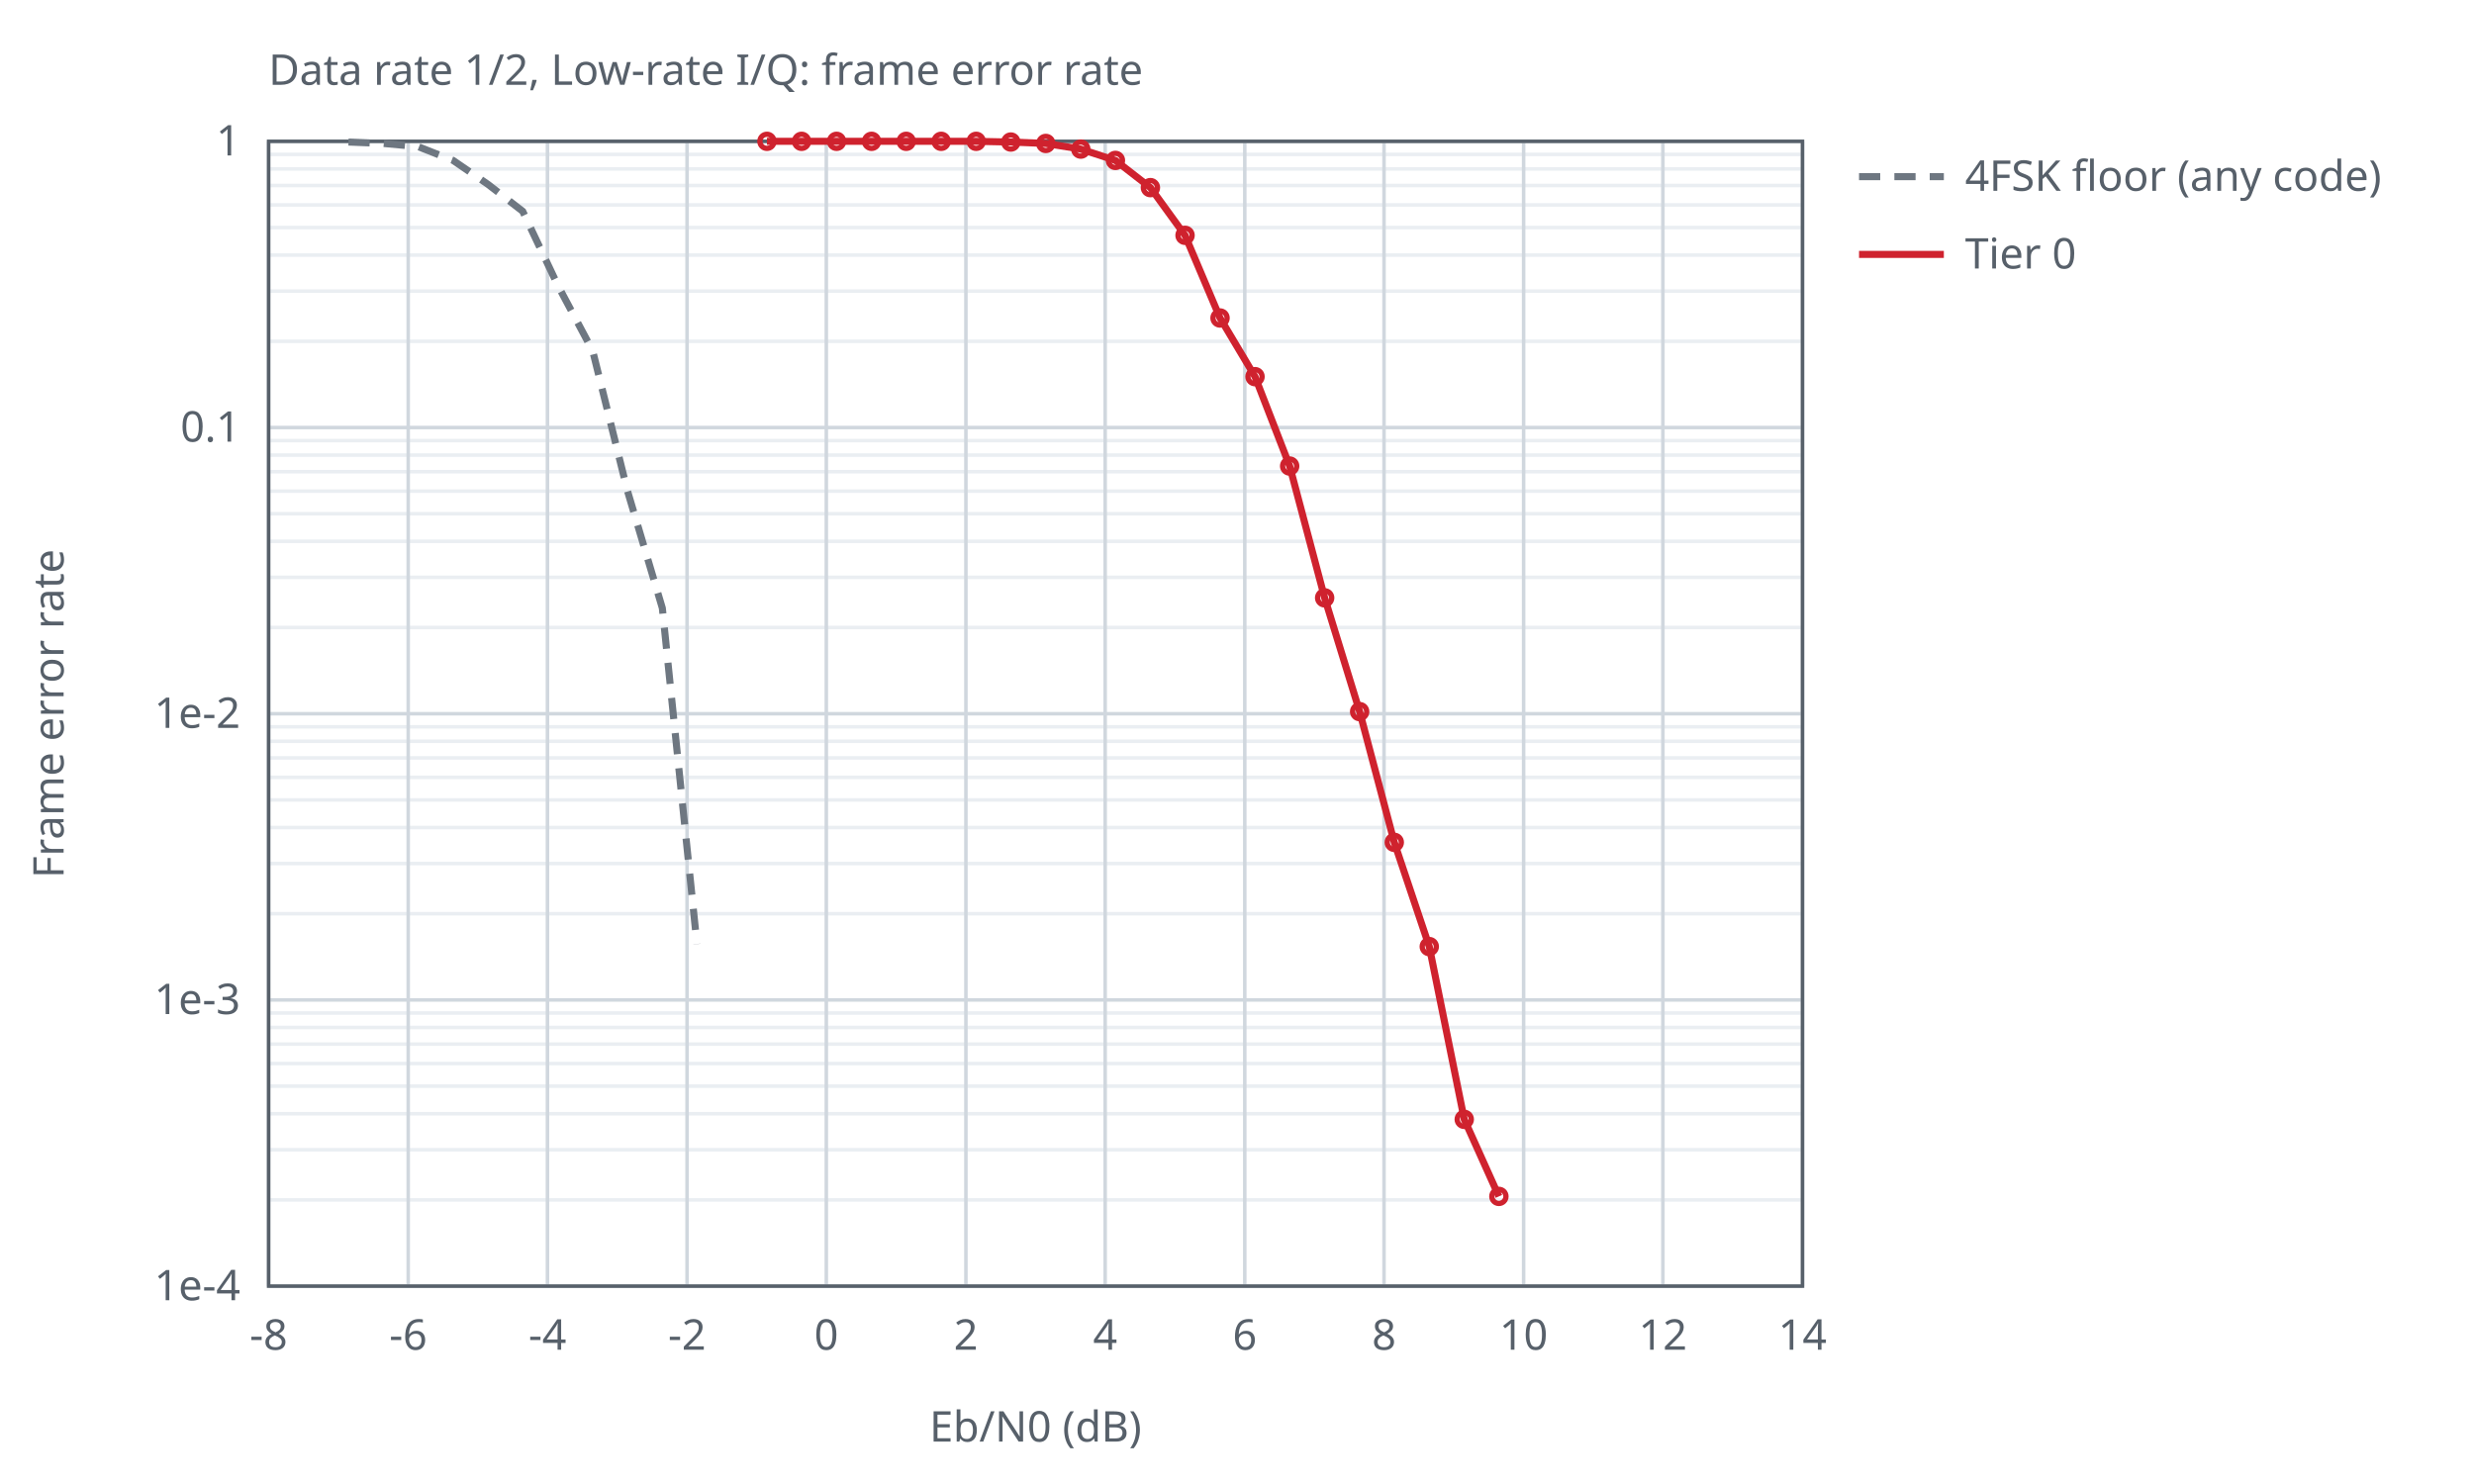
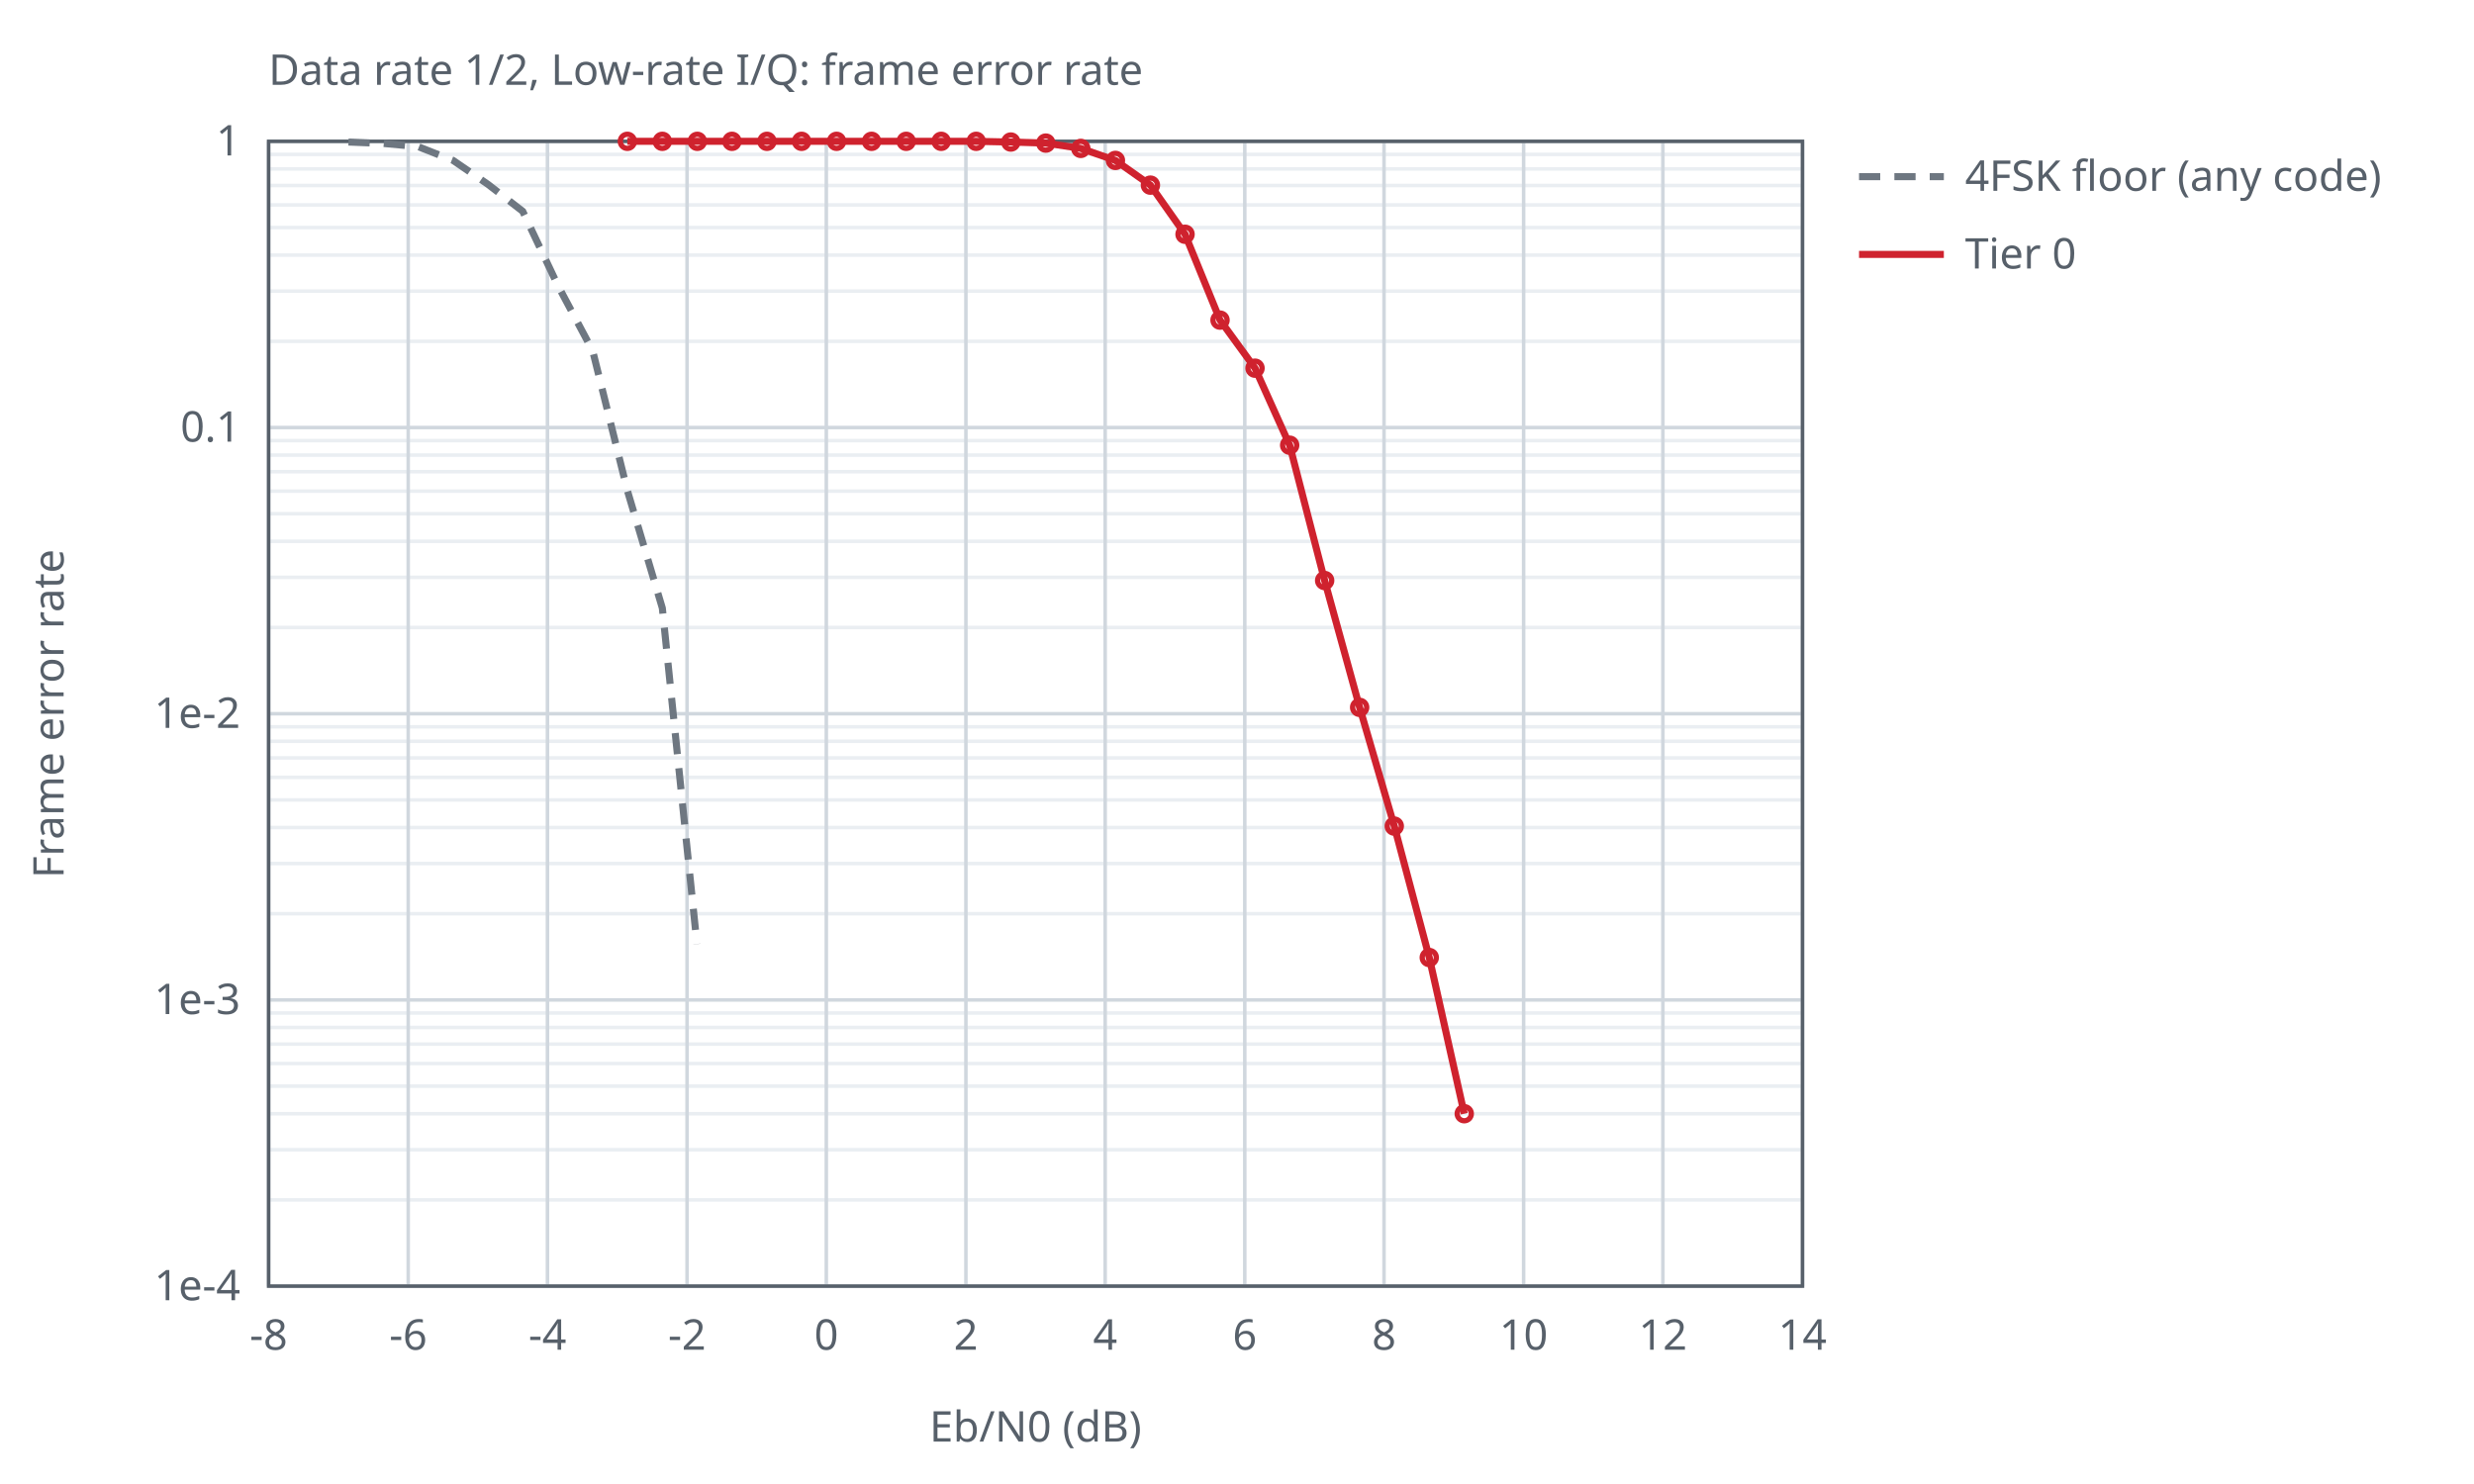
<svg xmlns="http://www.w3.org/2000/svg" width="700" height="420" viewBox="0 0 700 420">
  <style>text{font-family:sans-serif;font-size:12px;fill:#57606a}.ax{stroke:#57606a;stroke-width:1;fill:none}.gr{stroke:#d0d7de;stroke-width:1}.mi{stroke:#eaeef2;stroke-width:1}.r0{stroke:#6e7781}.r1{stroke:#bc4c00}.r2{stroke:#8250df}.s1{stroke:#cf222e}.s2{stroke:#0969da}.s3{stroke:#1a7f37}.s4{stroke:#9a6700}.l{fill:none;stroke-width:2}.p{fill:none;stroke-width:1.5}@media (prefers-color-scheme:dark){text{fill:#c9d1d9}.ax{stroke:#8b949e}.gr{stroke:#30363d}.mi{stroke:#21262d}.r0{stroke:#8b949e}.r1{stroke:#f0883e}.r2{stroke:#d2a8ff}.s1{stroke:#ff7b72}.s2{stroke:#58a6ff}.s3{stroke:#3fb950}.s4{stroke:#d29922}}</style>
  <text x="76.0" y="24">Data rate 1/2, Low-rate I/Q: frame error rate</text>
  <line class="mi" x1="76.0" y1="96.6" x2="510.0" y2="96.6" />
  <line class="mi" x1="76.0" y1="82.4" x2="510.0" y2="82.4" />
  <line class="mi" x1="76.0" y1="72.2" x2="510.0" y2="72.2" />
  <line class="mi" x1="76.0" y1="64.4" x2="510.0" y2="64.4" />
  <line class="mi" x1="76.0" y1="58.0" x2="510.0" y2="58.0" />
  <line class="mi" x1="76.0" y1="52.5" x2="510.0" y2="52.5" />
  <line class="mi" x1="76.0" y1="47.8" x2="510.0" y2="47.8" />
  <line class="mi" x1="76.0" y1="43.7" x2="510.0" y2="43.7" />
  <line class="mi" x1="76.0" y1="177.6" x2="510.0" y2="177.6" />
  <line class="mi" x1="76.0" y1="163.4" x2="510.0" y2="163.4" />
  <line class="mi" x1="76.0" y1="153.2" x2="510.0" y2="153.2" />
  <line class="mi" x1="76.0" y1="145.4" x2="510.0" y2="145.4" />
  <line class="mi" x1="76.0" y1="139.0" x2="510.0" y2="139.0" />
  <line class="mi" x1="76.0" y1="133.5" x2="510.0" y2="133.5" />
  <line class="mi" x1="76.0" y1="128.8" x2="510.0" y2="128.8" />
  <line class="mi" x1="76.0" y1="124.7" x2="510.0" y2="124.7" />
  <line class="mi" x1="76.0" y1="258.6" x2="510.0" y2="258.6" />
  <line class="mi" x1="76.0" y1="244.4" x2="510.0" y2="244.4" />
  <line class="mi" x1="76.0" y1="234.2" x2="510.0" y2="234.2" />
  <line class="mi" x1="76.0" y1="226.4" x2="510.0" y2="226.4" />
  <line class="mi" x1="76.0" y1="220.0" x2="510.0" y2="220.0" />
  <line class="mi" x1="76.0" y1="214.5" x2="510.0" y2="214.5" />
  <line class="mi" x1="76.0" y1="209.8" x2="510.0" y2="209.8" />
  <line class="mi" x1="76.0" y1="205.7" x2="510.0" y2="205.7" />
  <line class="mi" x1="76.0" y1="339.6" x2="510.0" y2="339.6" />
  <line class="mi" x1="76.0" y1="325.4" x2="510.0" y2="325.4" />
  <line class="mi" x1="76.0" y1="315.2" x2="510.0" y2="315.2" />
  <line class="mi" x1="76.0" y1="307.4" x2="510.0" y2="307.4" />
  <line class="mi" x1="76.0" y1="301.0" x2="510.0" y2="301.0" />
  <line class="mi" x1="76.0" y1="295.5" x2="510.0" y2="295.5" />
  <line class="mi" x1="76.0" y1="290.8" x2="510.0" y2="290.8" />
  <line class="mi" x1="76.0" y1="286.7" x2="510.0" y2="286.7" />
  <line class="gr" x1="76.0" y1="364.0" x2="76.0" y2="40.0" />
  <text x="76.0" y="382.0" text-anchor="middle">-8</text>
  <line class="gr" x1="115.5" y1="364.0" x2="115.5" y2="40.0" />
  <text x="115.5" y="382.0" text-anchor="middle">-6</text>
  <line class="gr" x1="154.9" y1="364.0" x2="154.9" y2="40.0" />
  <text x="154.9" y="382.0" text-anchor="middle">-4</text>
  <line class="gr" x1="194.4" y1="364.0" x2="194.4" y2="40.0" />
  <text x="194.4" y="382.0" text-anchor="middle">-2</text>
  <line class="gr" x1="233.8" y1="364.0" x2="233.8" y2="40.0" />
  <text x="233.8" y="382.0" text-anchor="middle">0</text>
  <line class="gr" x1="273.3" y1="364.0" x2="273.3" y2="40.0" />
  <text x="273.3" y="382.0" text-anchor="middle">2</text>
  <line class="gr" x1="312.7" y1="364.0" x2="312.7" y2="40.0" />
  <text x="312.7" y="382.0" text-anchor="middle">4</text>
  <line class="gr" x1="352.2" y1="364.0" x2="352.2" y2="40.0" />
  <text x="352.2" y="382.0" text-anchor="middle">6</text>
  <line class="gr" x1="391.6" y1="364.0" x2="391.6" y2="40.0" />
  <text x="391.6" y="382.0" text-anchor="middle">8</text>
  <line class="gr" x1="431.1" y1="364.0" x2="431.1" y2="40.0" />
  <text x="431.1" y="382.0" text-anchor="middle">10</text>
  <line class="gr" x1="470.5" y1="364.0" x2="470.5" y2="40.0" />
  <text x="470.5" y="382.0" text-anchor="middle">12</text>
  <line class="gr" x1="510.0" y1="364.0" x2="510.0" y2="40.0" />
  <text x="510.0" y="382.0" text-anchor="middle">14</text>
  <line class="gr" x1="76.0" y1="40.0" x2="510.0" y2="40.0" />
  <text x="68.0" y="44.0" text-anchor="end">1</text>
  <line class="gr" x1="76.0" y1="121.0" x2="510.0" y2="121.0" />
  <text x="68.0" y="125.0" text-anchor="end">0.1</text>
  <line class="gr" x1="76.0" y1="202.0" x2="510.0" y2="202.0" />
  <text x="68.0" y="206.0" text-anchor="end">1e-2</text>
  <line class="gr" x1="76.0" y1="283.0" x2="510.0" y2="283.0" />
  <text x="68.0" y="287.0" text-anchor="end">1e-3</text>
  <line class="gr" x1="76.0" y1="364.0" x2="510.0" y2="364.0" />
  <text x="68.0" y="368.0" text-anchor="end">1e-4</text>
  <rect class="ax" x="76.0" y="40.0" width="434.0" height="324.0" />
  <text x="293.0" y="408.0" text-anchor="middle">Eb/N0 (dB)</text>
  <text x="18" y="202.0" text-anchor="middle" transform="rotate(-90 18 202.0)">Frame error rate</text>
  <path class="l r0" stroke-dasharray="6 4" d="M98.6,40.2 L108.5,40.6 L118.3,41.5 L128.2,45.4 L138.1,52.2 L147.9,59.8 L157.8,80.7 L167.7,99.3 L177.5,138.8 L187.4,172.1 L197.2,267.2" />
  <line class="l r0" stroke-dasharray="6 4" x1="526.0" y1="50.0" x2="550.0" y2="50.0" />
  <text x="556.0" y="54.0">4FSK floor (any code)</text>
-   <path class="l s1" d="M217.0,40.0 L226.8,40.0 L236.7,40.0 L246.6,40.0 L256.4,40.0 L266.3,40.0 L276.2,40.0 L286.0,40.2 L295.9,40.6 L305.8,42.2 L315.6,45.4 L325.5,53.1 L335.3,66.6 L345.2,90.0 L355.1,106.6 L364.9,131.9 L374.8,169.2 L384.7,201.4 L394.5,238.4 L404.4,267.9 L414.3,316.8 L424.1,338.6" />
+   <path class="l s1" d="M177.5,40.0 L187.4,40.0 L197.3,40.0 L207.1,40.0 L217.0,40.0 L226.8,40.0 L236.7,40.0 L246.6,40.0 L256.4,40.0 L266.3,40.0 L276.2,40.0 L286.0,40.2 L295.9,40.5 L305.8,42.0 L315.6,45.4 L325.5,52.4 L335.3,66.3 L345.2,90.6 L355.1,104.2 L364.9,126.0 L374.8,164.3 L384.7,200.2 L394.5,233.8 L404.4,271.0 L414.3,315.2" />
+   <circle class="p s1" cx="177.5" cy="40.0" r="2" />
+   <circle class="p s1" cx="187.4" cy="40.0" r="2" />
+   <circle class="p s1" cx="197.3" cy="40.0" r="2" />
+   <circle class="p s1" cx="207.1" cy="40.0" r="2" />
  <circle class="p s1" cx="217.0" cy="40.0" r="2" />
  <circle class="p s1" cx="226.8" cy="40.0" r="2" />
  <circle class="p s1" cx="236.7" cy="40.0" r="2" />
  <circle class="p s1" cx="246.6" cy="40.0" r="2" />
  <circle class="p s1" cx="256.4" cy="40.0" r="2" />
  <circle class="p s1" cx="266.3" cy="40.0" r="2" />
  <circle class="p s1" cx="276.2" cy="40.0" r="2" />
  <circle class="p s1" cx="286.0" cy="40.2" r="2" />
-   <circle class="p s1" cx="295.9" cy="40.6" r="2" />
-   <circle class="p s1" cx="305.8" cy="42.2" r="2" />
+   <circle class="p s1" cx="295.9" cy="40.5" r="2" />
+   <circle class="p s1" cx="305.8" cy="42.0" r="2" />
  <circle class="p s1" cx="315.6" cy="45.4" r="2" />
-   <circle class="p s1" cx="325.5" cy="53.1" r="2" />
-   <circle class="p s1" cx="335.3" cy="66.6" r="2" />
-   <circle class="p s1" cx="345.2" cy="90.0" r="2" />
-   <circle class="p s1" cx="355.1" cy="106.6" r="2" />
-   <circle class="p s1" cx="364.9" cy="131.9" r="2" />
-   <circle class="p s1" cx="374.8" cy="169.2" r="2" />
-   <circle class="p s1" cx="384.7" cy="201.4" r="2" />
-   <circle class="p s1" cx="394.5" cy="238.4" r="2" />
-   <circle class="p s1" cx="404.4" cy="267.9" r="2" />
-   <circle class="p s1" cx="414.3" cy="316.8" r="2" />
-   <circle class="p s1" cx="424.1" cy="338.6" r="2" />
+   <circle class="p s1" cx="325.5" cy="52.4" r="2" />
+   <circle class="p s1" cx="335.3" cy="66.3" r="2" />
+   <circle class="p s1" cx="345.2" cy="90.6" r="2" />
+   <circle class="p s1" cx="355.1" cy="104.2" r="2" />
+   <circle class="p s1" cx="364.9" cy="126.0" r="2" />
+   <circle class="p s1" cx="374.8" cy="164.3" r="2" />
+   <circle class="p s1" cx="384.7" cy="200.2" r="2" />
+   <circle class="p s1" cx="394.5" cy="233.8" r="2" />
+   <circle class="p s1" cx="404.4" cy="271.0" r="2" />
+   <circle class="p s1" cx="414.3" cy="315.2" r="2" />
  <line class="l s1" x1="526.0" y1="72.0" x2="550.0" y2="72.0" />
  <text x="556.0" y="76.0">Tier 0</text>
</svg>
